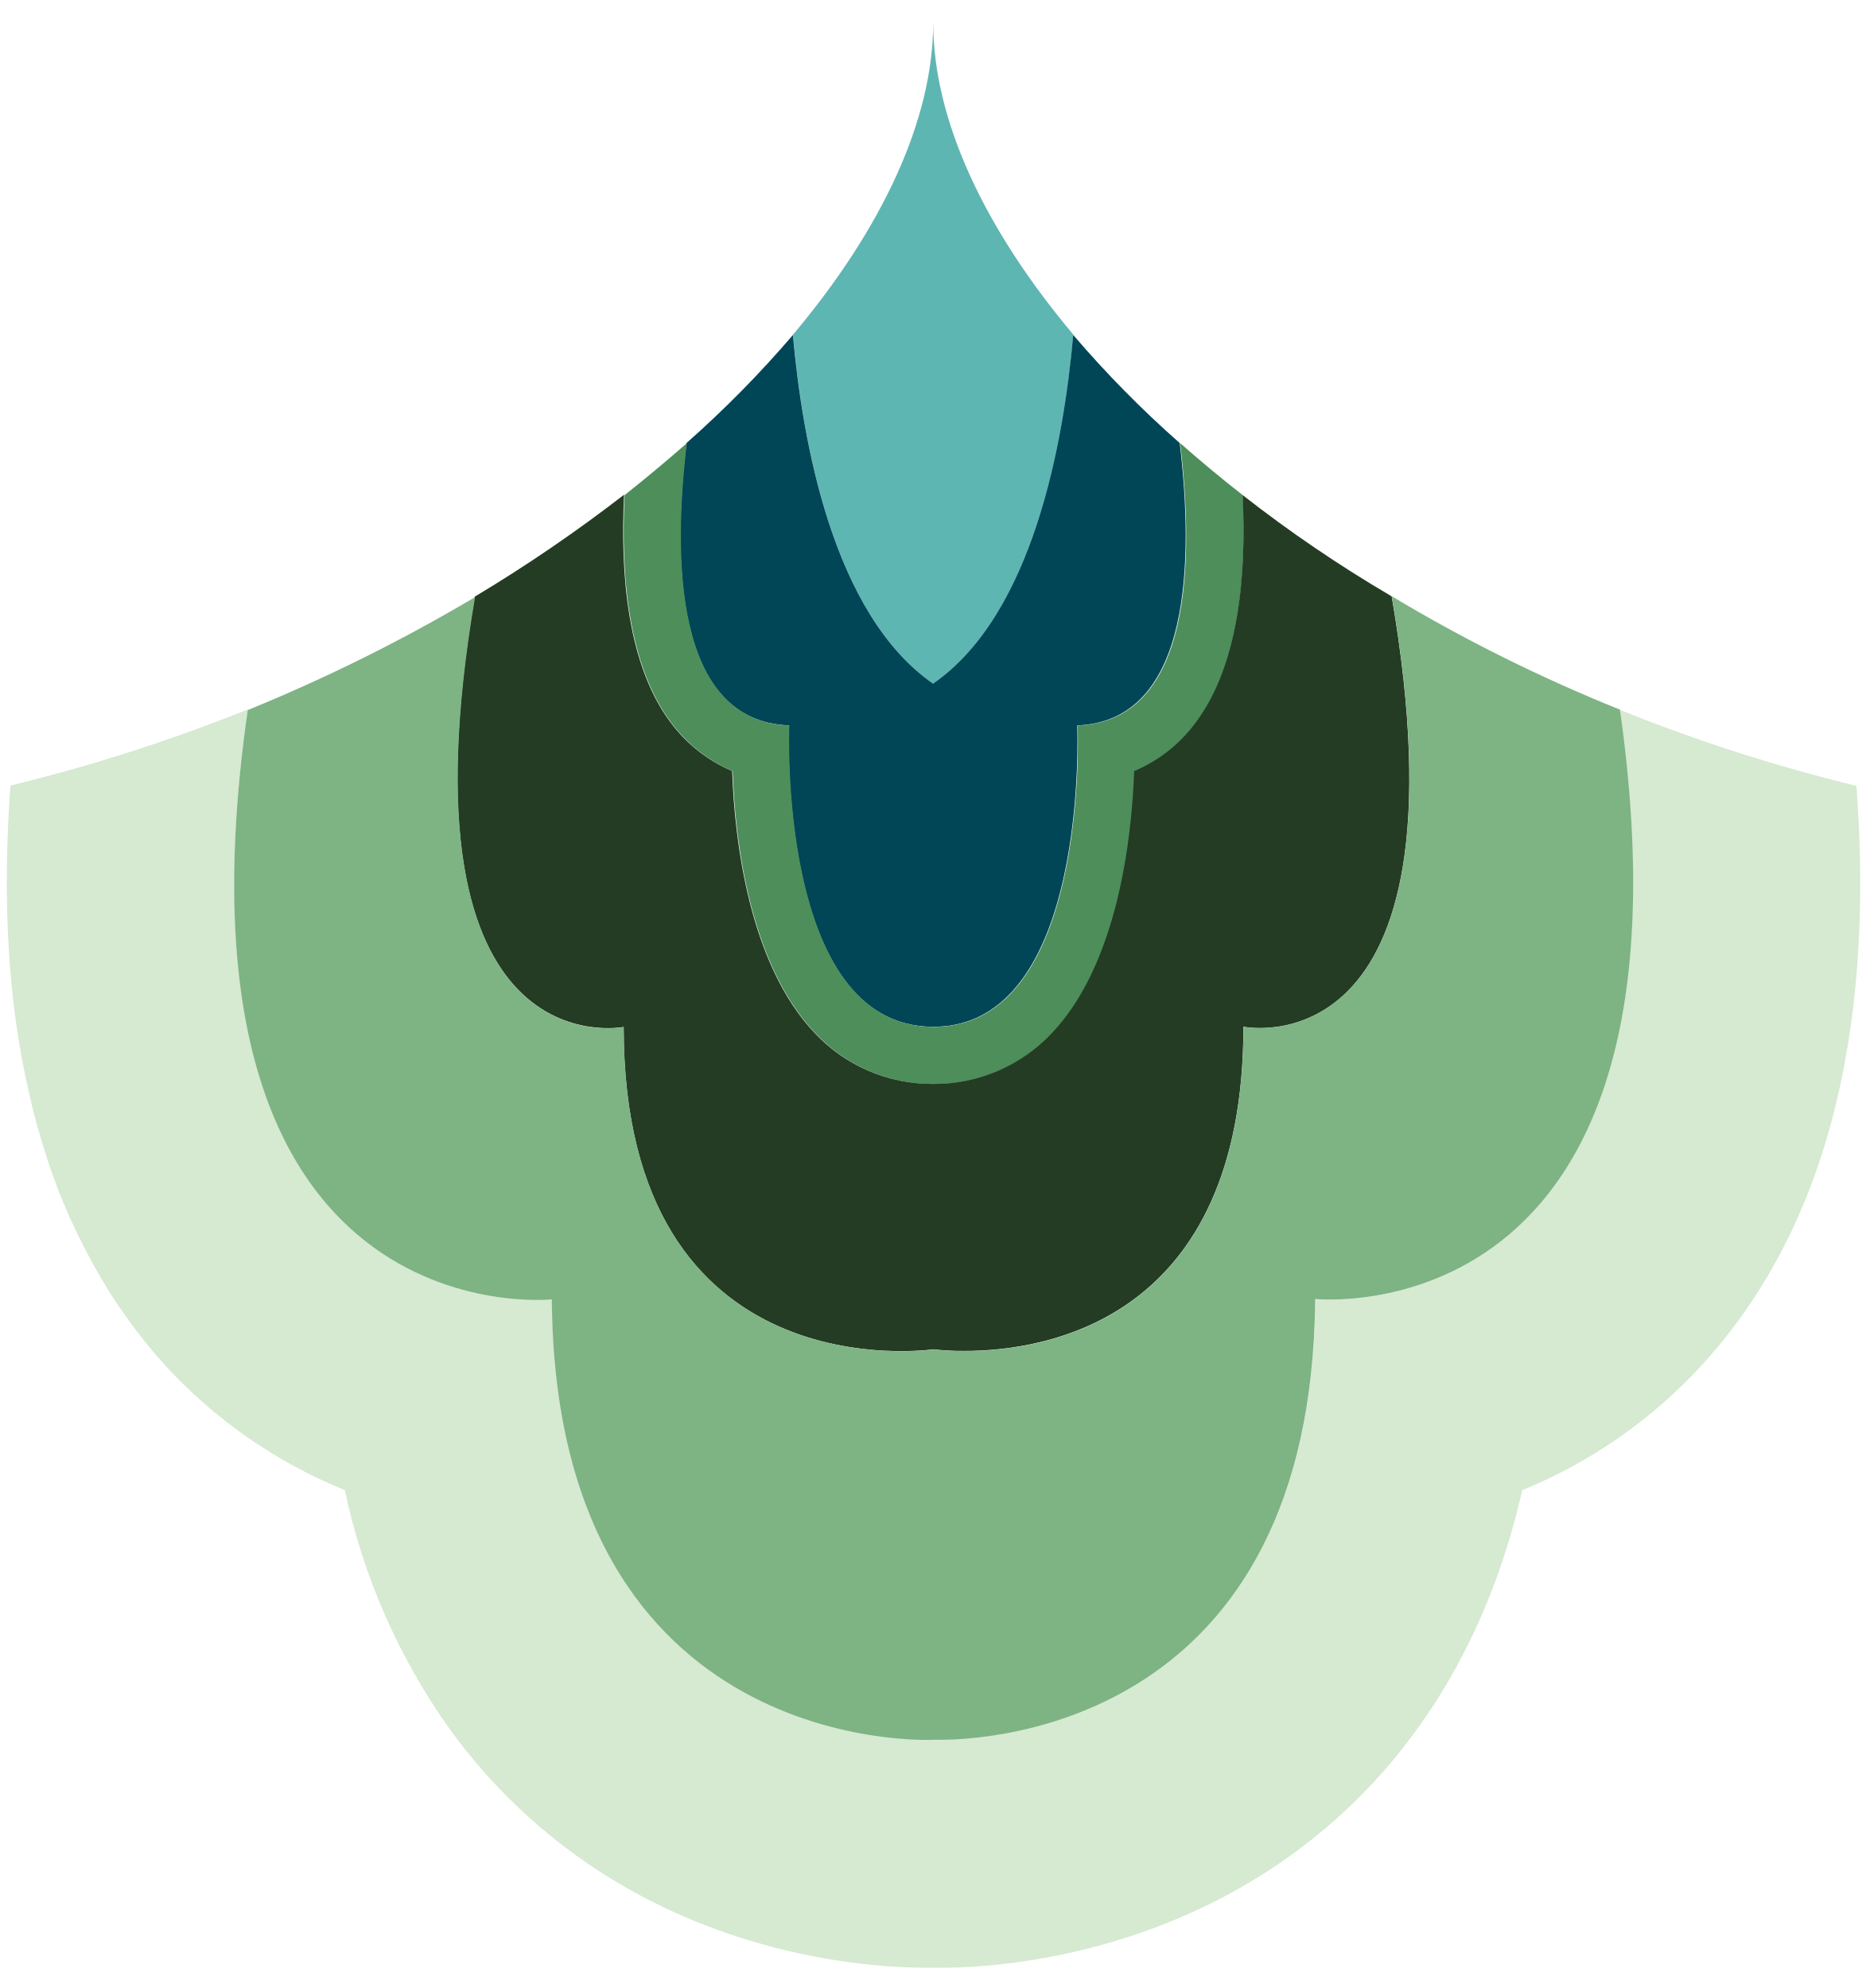
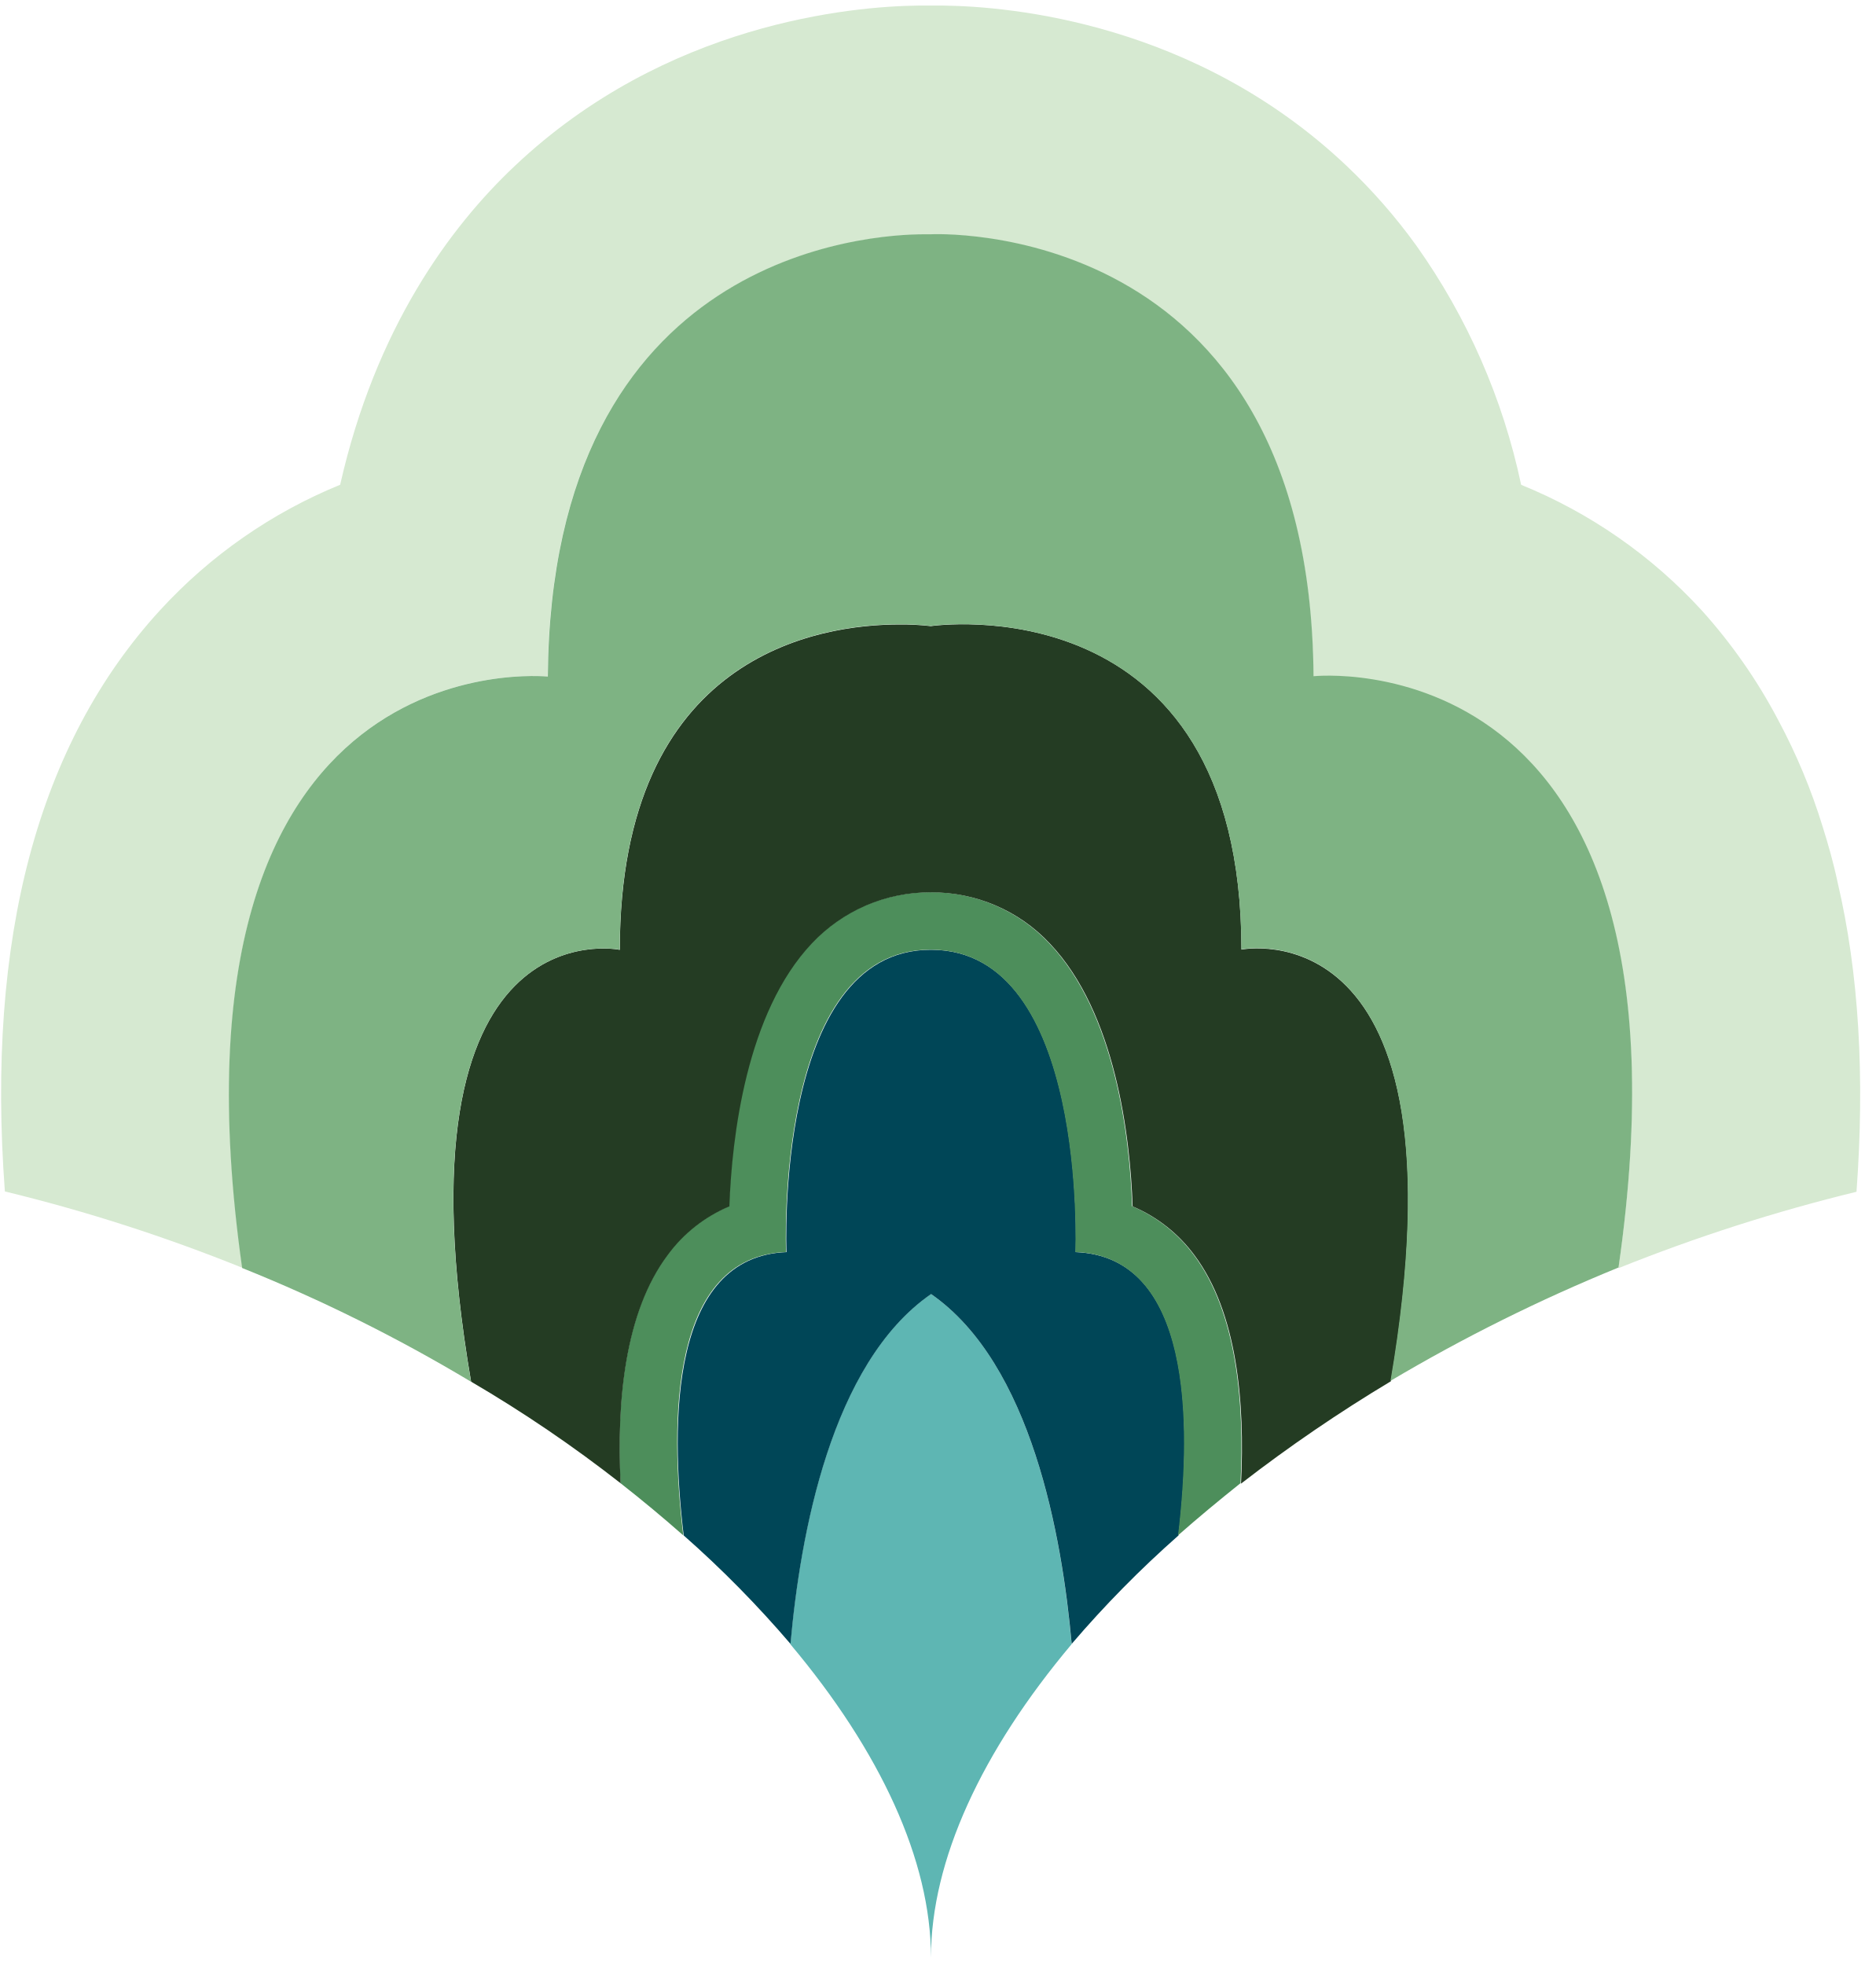
- <svg xmlns="http://www.w3.org/2000/svg" width="63" height="67" viewBox="0 0 63 67" fill="none">
-   <path d="M36.165 11.291V11.278C33.148 7.688 31.443 4.018 31.443 0.757C31.443 4.018 29.738 7.688 26.72 11.278V11.291C27.044 14.921 28.073 20.712 31.443 23.042C34.813 20.712 35.844 14.921 36.165 11.291Z" fill="#5EB6B3" />
-   <path d="M39.749 14.932C38.469 13.804 37.27 12.586 36.161 11.289C35.838 14.918 34.809 20.71 31.439 23.04C28.069 20.703 27.04 14.912 26.716 11.289C25.607 12.586 24.408 13.803 23.129 14.932C22.667 18.779 22.696 24.297 26.581 24.448C26.581 24.448 26.16 34.603 31.439 34.603H31.452C36.718 34.603 36.297 24.448 36.297 24.448C40.181 24.297 40.21 18.779 39.749 14.932Z" fill="#004657" />
-   <path d="M41.874 16.689C41.144 16.117 40.441 15.533 39.764 14.935C40.225 18.782 40.207 24.301 36.311 24.452C36.311 24.452 36.733 34.607 31.467 34.607H31.453C26.174 34.607 26.596 24.452 26.596 24.452C22.711 24.301 22.682 18.782 23.143 14.935C22.478 15.521 21.791 16.091 21.059 16.676H21.046C20.91 19.394 21.168 22.425 22.616 24.357C23.148 25.075 23.863 25.639 24.686 25.988C24.766 28.312 25.254 32.498 27.474 34.824C27.985 35.369 28.603 35.802 29.29 36.097C29.977 36.392 30.717 36.541 31.465 36.536H31.478C32.223 36.538 32.961 36.387 33.645 36.093C34.33 35.798 34.947 35.367 35.458 34.824C37.675 32.498 38.15 28.312 38.231 25.988C39.057 25.642 39.773 25.078 40.302 24.357C41.739 22.419 42.01 19.408 41.874 16.689Z" fill="#4D8E5B" />
-   <path d="M46.89 20.098C45.142 19.074 43.464 17.934 41.868 16.685C42.003 19.404 41.733 22.421 40.285 24.353C39.755 25.074 39.039 25.638 38.214 25.985C38.132 28.308 37.646 32.494 35.44 34.82C34.929 35.363 34.312 35.794 33.628 36.089C32.943 36.383 32.206 36.534 31.46 36.532H31.447C30.7 36.537 29.959 36.388 29.273 36.093C28.586 35.798 27.967 35.365 27.456 34.82C25.239 32.494 24.749 28.308 24.669 25.985C23.846 25.635 23.131 25.071 22.598 24.353C21.15 22.421 20.893 19.39 21.028 16.672C19.419 17.917 17.738 19.065 15.993 20.111C13.27 36.162 21.013 34.61 21.013 34.61C21.013 47.026 31.447 45.474 31.447 45.474C31.797 45.514 32.15 45.533 32.502 45.529C35.163 45.529 41.895 44.55 41.895 34.601C41.895 34.61 49.651 36.179 46.89 20.098Z" fill="#243C23" />
-   <path d="M62.55 26.487C59.831 25.826 57.163 24.968 54.569 23.919C57.595 45.193 44.318 43.779 44.318 43.779C44.209 58.051 33.423 58.623 31.68 58.623H31.458C31.458 58.623 18.709 59.302 18.598 43.768C18.598 43.768 5.295 45.182 8.352 23.908C5.751 24.954 3.077 25.812 0.353 26.476C0.069 30.351 0.273 33.83 0.989 36.874C1.124 37.515 1.301 38.14 1.49 38.737C1.869 39.974 2.368 41.172 2.98 42.313C3.681 43.647 4.547 44.888 5.556 46.007C7.239 47.844 9.31 49.284 11.618 50.22C12.229 53.11 13.426 55.845 15.137 58.253C15.832 59.217 16.616 60.114 17.479 60.931C22.545 65.732 28.753 66.29 31.041 66.317H31.857C34.117 66.29 40.343 65.732 45.42 60.934C47.6 58.88 50.099 55.484 51.289 50.222C53.592 49.282 55.657 47.843 57.338 46.009C61.44 41.535 63.185 34.983 62.55 26.487Z" fill="#D6E9D1" />
-   <path d="M54.581 23.916C51.922 22.847 49.351 21.57 46.894 20.095C49.654 36.177 41.898 34.607 41.898 34.607C41.898 44.556 35.16 45.536 32.506 45.536C32.153 45.539 31.801 45.52 31.45 45.48C31.45 45.48 21.016 47.017 21.016 34.616C21.016 34.616 13.274 36.168 16.007 20.124C13.551 21.581 10.991 22.853 8.347 23.931C5.287 45.206 18.593 43.791 18.593 43.791C18.701 59.312 31.453 58.635 31.453 58.635H31.674C33.419 58.635 44.206 58.063 44.313 43.78C44.322 43.775 57.598 45.19 54.581 23.916Z" fill="#7EB383" />
+ <svg xmlns="http://www.w3.org/2000/svg" width="63" height="66" viewBox="0 0 63 66" fill="none">
+   <path d="M26.55 55.213V55.227C29.567 58.816 31.272 62.486 31.272 65.747C31.272 62.486 32.977 58.816 35.995 55.227V55.213C35.671 51.584 34.643 45.792 31.272 43.462C27.902 45.792 26.871 51.584 26.55 55.213Z" fill="#5EB6B3" />
+   <path d="M22.966 51.572C24.247 52.7 25.445 53.918 26.554 55.215C26.877 51.586 27.906 45.794 31.276 43.464C34.647 45.801 35.675 51.592 35.999 55.215C37.108 53.918 38.307 52.701 39.587 51.572C40.048 47.725 40.019 42.207 36.134 42.056C36.134 42.056 36.556 31.901 31.276 31.901H31.263C25.997 31.901 26.419 42.056 26.419 42.056C22.534 42.207 22.505 47.725 22.966 51.572Z" fill="#004657" />
+   <path d="M20.841 49.815C21.571 50.387 22.274 50.971 22.951 51.569C22.49 47.722 22.508 42.203 26.404 42.052C26.404 42.052 25.982 31.897 31.248 31.897H31.262C36.541 31.897 36.12 42.052 36.12 42.052C40.004 42.203 40.033 47.722 39.572 51.569C40.237 50.983 40.924 50.413 41.656 49.828H41.669C41.805 47.11 41.547 44.079 40.1 42.148C39.567 41.429 38.852 40.865 38.029 40.516C37.949 38.192 37.461 34.006 35.242 31.68C34.73 31.135 34.112 30.702 33.425 30.407C32.738 30.113 31.998 29.963 31.251 29.968H31.237C30.492 29.966 29.754 30.117 29.07 30.411C28.385 30.706 27.768 31.138 27.257 31.68C25.04 34.006 24.566 38.192 24.483 40.516C23.658 40.862 22.942 41.426 22.413 42.148C20.976 44.086 20.705 47.096 20.841 49.815Z" fill="#4D8E5B" />
+   <path d="M15.825 46.407C17.573 47.43 19.251 48.57 20.847 49.819C20.712 47.1 20.982 44.083 22.43 42.152C22.96 41.43 23.676 40.866 24.501 40.52C24.583 38.196 25.069 34.01 27.275 31.684C27.786 31.142 28.403 30.71 29.087 30.415C29.772 30.121 30.51 29.97 31.255 29.972H31.268C32.015 29.967 32.756 30.117 33.442 30.411C34.129 30.706 34.748 31.139 35.259 31.684C37.476 34.01 37.966 38.196 38.046 40.52C38.87 40.869 39.584 41.433 40.117 42.152C41.565 44.083 41.822 47.114 41.687 49.832C43.296 48.587 44.977 47.439 46.722 46.393C49.445 30.343 41.702 31.895 41.702 31.895C41.702 19.478 31.268 21.03 31.268 21.03C30.918 20.99 30.565 20.972 30.213 20.975C27.552 20.975 20.82 21.955 20.82 31.904C20.82 31.895 13.065 30.325 15.825 46.407Z" fill="#243C23" />
+   <path d="M0.164 40.018C2.884 40.678 5.552 41.537 8.146 42.585C5.12 21.311 18.397 22.725 18.397 22.725C18.505 8.453 29.292 7.881 31.035 7.881H31.257C31.257 7.881 44.006 7.202 44.117 22.736C44.117 22.736 57.42 21.322 54.363 42.596C56.965 41.55 59.638 40.692 62.362 40.029C62.646 36.153 62.442 32.674 61.726 29.63C61.591 28.989 61.413 28.364 61.225 27.767C60.846 26.53 60.346 25.332 59.735 24.191C59.034 22.857 58.168 21.616 57.159 20.497C55.476 18.66 53.405 17.221 51.097 16.284C50.486 13.394 49.289 10.66 47.578 8.251C46.883 7.287 46.099 6.39 45.236 5.573C40.17 0.772 33.962 0.214 31.674 0.187H30.858C28.598 0.214 22.372 0.772 17.295 5.571C15.115 7.624 12.616 11.021 11.426 16.282C9.123 17.223 7.058 18.661 5.377 20.495C1.275 24.969 -0.47 31.521 0.164 40.018Z" fill="#D6E9D1" />
+   <path d="M8.134 42.589C10.794 43.657 13.364 44.935 15.822 46.409C13.061 30.327 20.817 31.897 20.817 31.897C20.817 21.948 27.555 20.968 30.209 20.968C30.562 20.965 30.914 20.984 31.265 21.024C31.265 21.024 41.699 19.487 41.699 31.888C41.699 31.888 49.442 30.336 46.708 46.38C49.164 44.923 51.724 43.651 54.368 42.573C57.428 21.299 44.123 22.713 44.123 22.713C44.014 7.193 31.262 7.869 31.262 7.869H31.041C29.296 7.869 18.509 8.441 18.402 22.724C18.394 22.729 5.117 21.314 8.134 42.589Z" fill="#7EB383" />
</svg>
